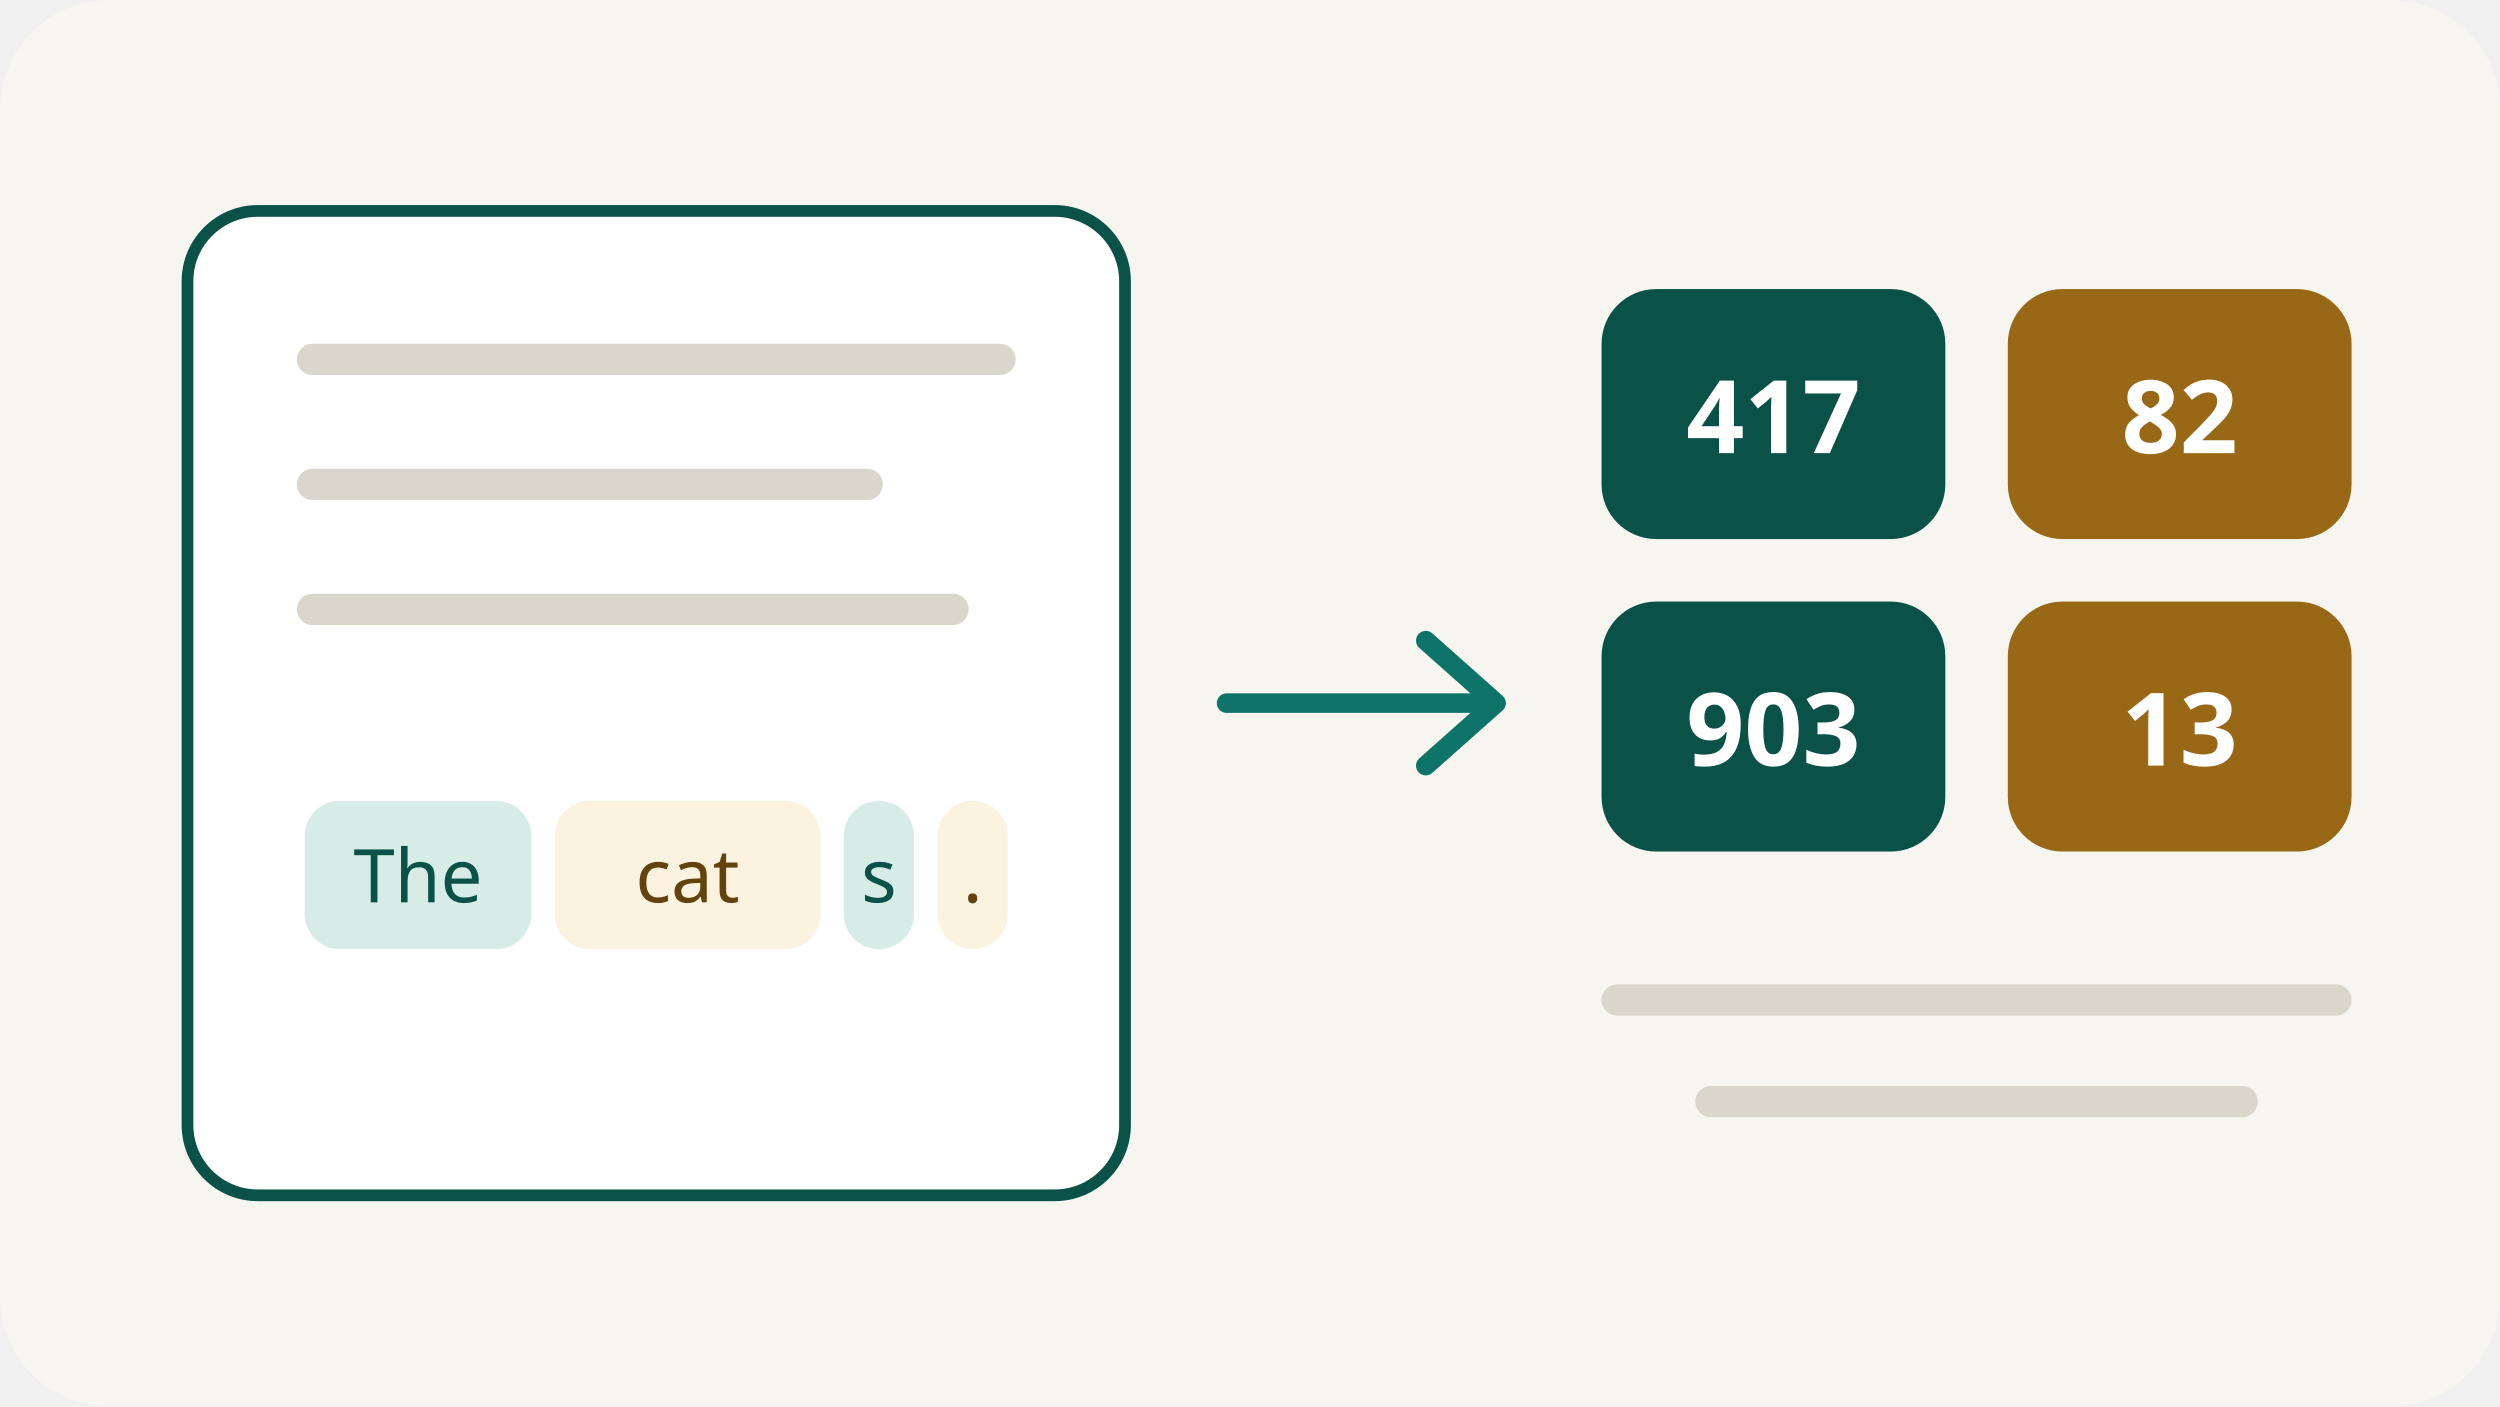
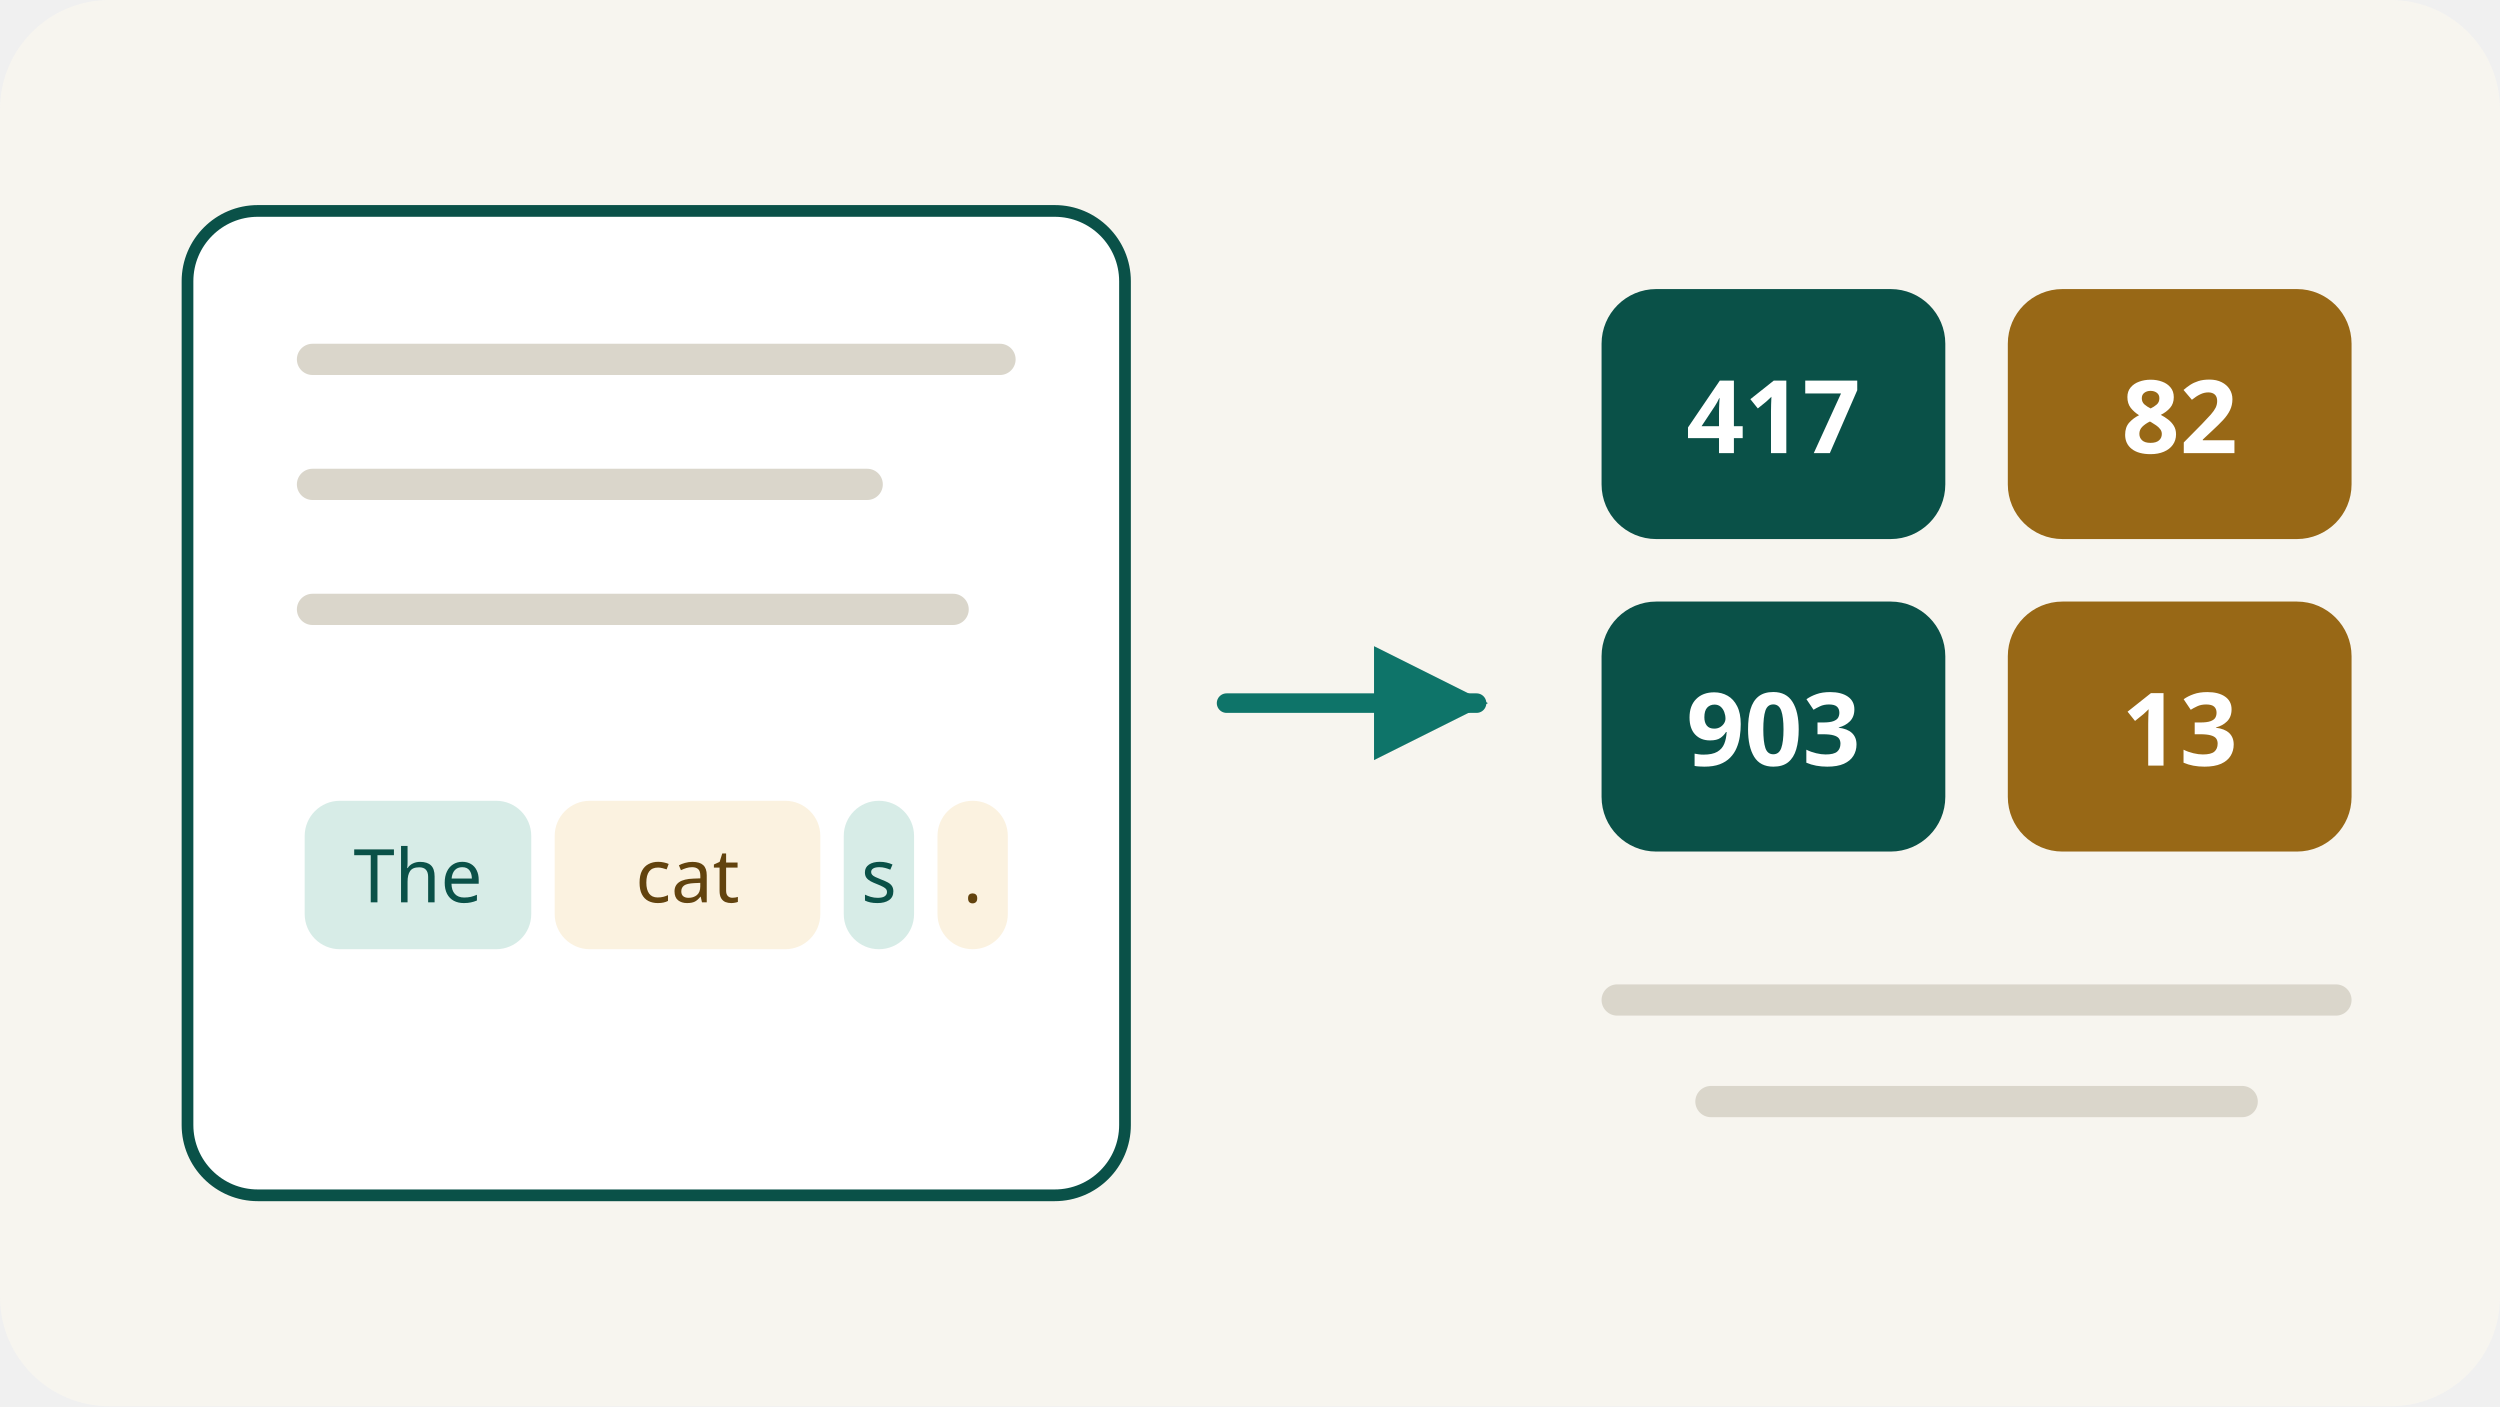
<svg xmlns="http://www.w3.org/2000/svg" viewBox="0 0 640 360" role="img">
+   <defs>
+     <marker id="flowArrowEn" viewBox="0 0 12 12" refX="10" refY="6" markerWidth="7" markerHeight="7" orient="auto">
+       <path d="M1 1 11 6 1 11Z" fill="#0E7469" />
+     </marker>
+   </defs>
  <rect width="640" height="360" rx="28" fill="#F7F5EF" />
  <rect x="48" y="54" width="240" height="252" rx="18" fill="#FFFFFF" stroke="#0A5148" stroke-width="3" />
  <path d="M80 92h176M80 124h142M80 156h164" stroke="#DAD6CB" stroke-width="8" stroke-linecap="round" />
  <rect x="78" y="205" width="58" height="38" rx="9" fill="#D7ECE7" />
  <rect x="142" y="205" width="68" height="38" rx="9" fill="#FBF2E0" />
  <rect x="216" y="205" width="18" height="38" rx="9" fill="#D7ECE7" />
  <rect x="240" y="205" width="18" height="38" rx="9" fill="#FBF2E0" />
  <text x="107" y="231" text-anchor="middle" font-family="IBM Plex Sans, sans-serif" font-size="19" fill="#0A5148">The</text>
  <text x="176" y="231" text-anchor="middle" font-family="IBM Plex Sans, sans-serif" font-size="19" fill="#62430E"> cat</text>
  <text x="225" y="231" text-anchor="middle" font-family="IBM Plex Sans, sans-serif" font-size="19" fill="#0A5148">s</text>
  <text x="249" y="231" text-anchor="middle" font-family="IBM Plex Sans, sans-serif" font-size="19" fill="#62430E">.</text>
-   <path d="M314 180h64" stroke="#0E7469" stroke-width="5" stroke-linecap="round" />
-   <path d="m365 164 18 16-18 16" fill="none" stroke="#0E7469" stroke-width="5" stroke-linecap="round" stroke-linejoin="round" />
+   <path d="M314 180h64" fill="none" stroke="#0E7469" stroke-width="5" stroke-linecap="round" marker-end="url(#flowArrowEn)" />
  <g font-family="IBM Plex Sans, sans-serif" font-size="26" font-weight="600" text-anchor="middle">
    <rect x="410" y="74" width="88" height="64" rx="14" fill="#0A5148" />
    <text x="454" y="116" fill="#FFFFFF">417</text>
    <rect x="514" y="74" width="88" height="64" rx="14" fill="#986816" />
    <text x="558" y="116" fill="#FFFFFF">82</text>
    <rect x="410" y="154" width="88" height="64" rx="14" fill="#0A5148" />
    <text x="454" y="196" fill="#FFFFFF">903</text>
    <rect x="514" y="154" width="88" height="64" rx="14" fill="#986816" />
    <text x="558" y="196" fill="#FFFFFF">13</text>
  </g>
  <path d="M414 256h184" stroke="#DAD6CB" stroke-width="8" stroke-linecap="round" />
  <path d="M438 282h136" stroke="#DAD6CB" stroke-width="8" stroke-linecap="round" />
</svg>
